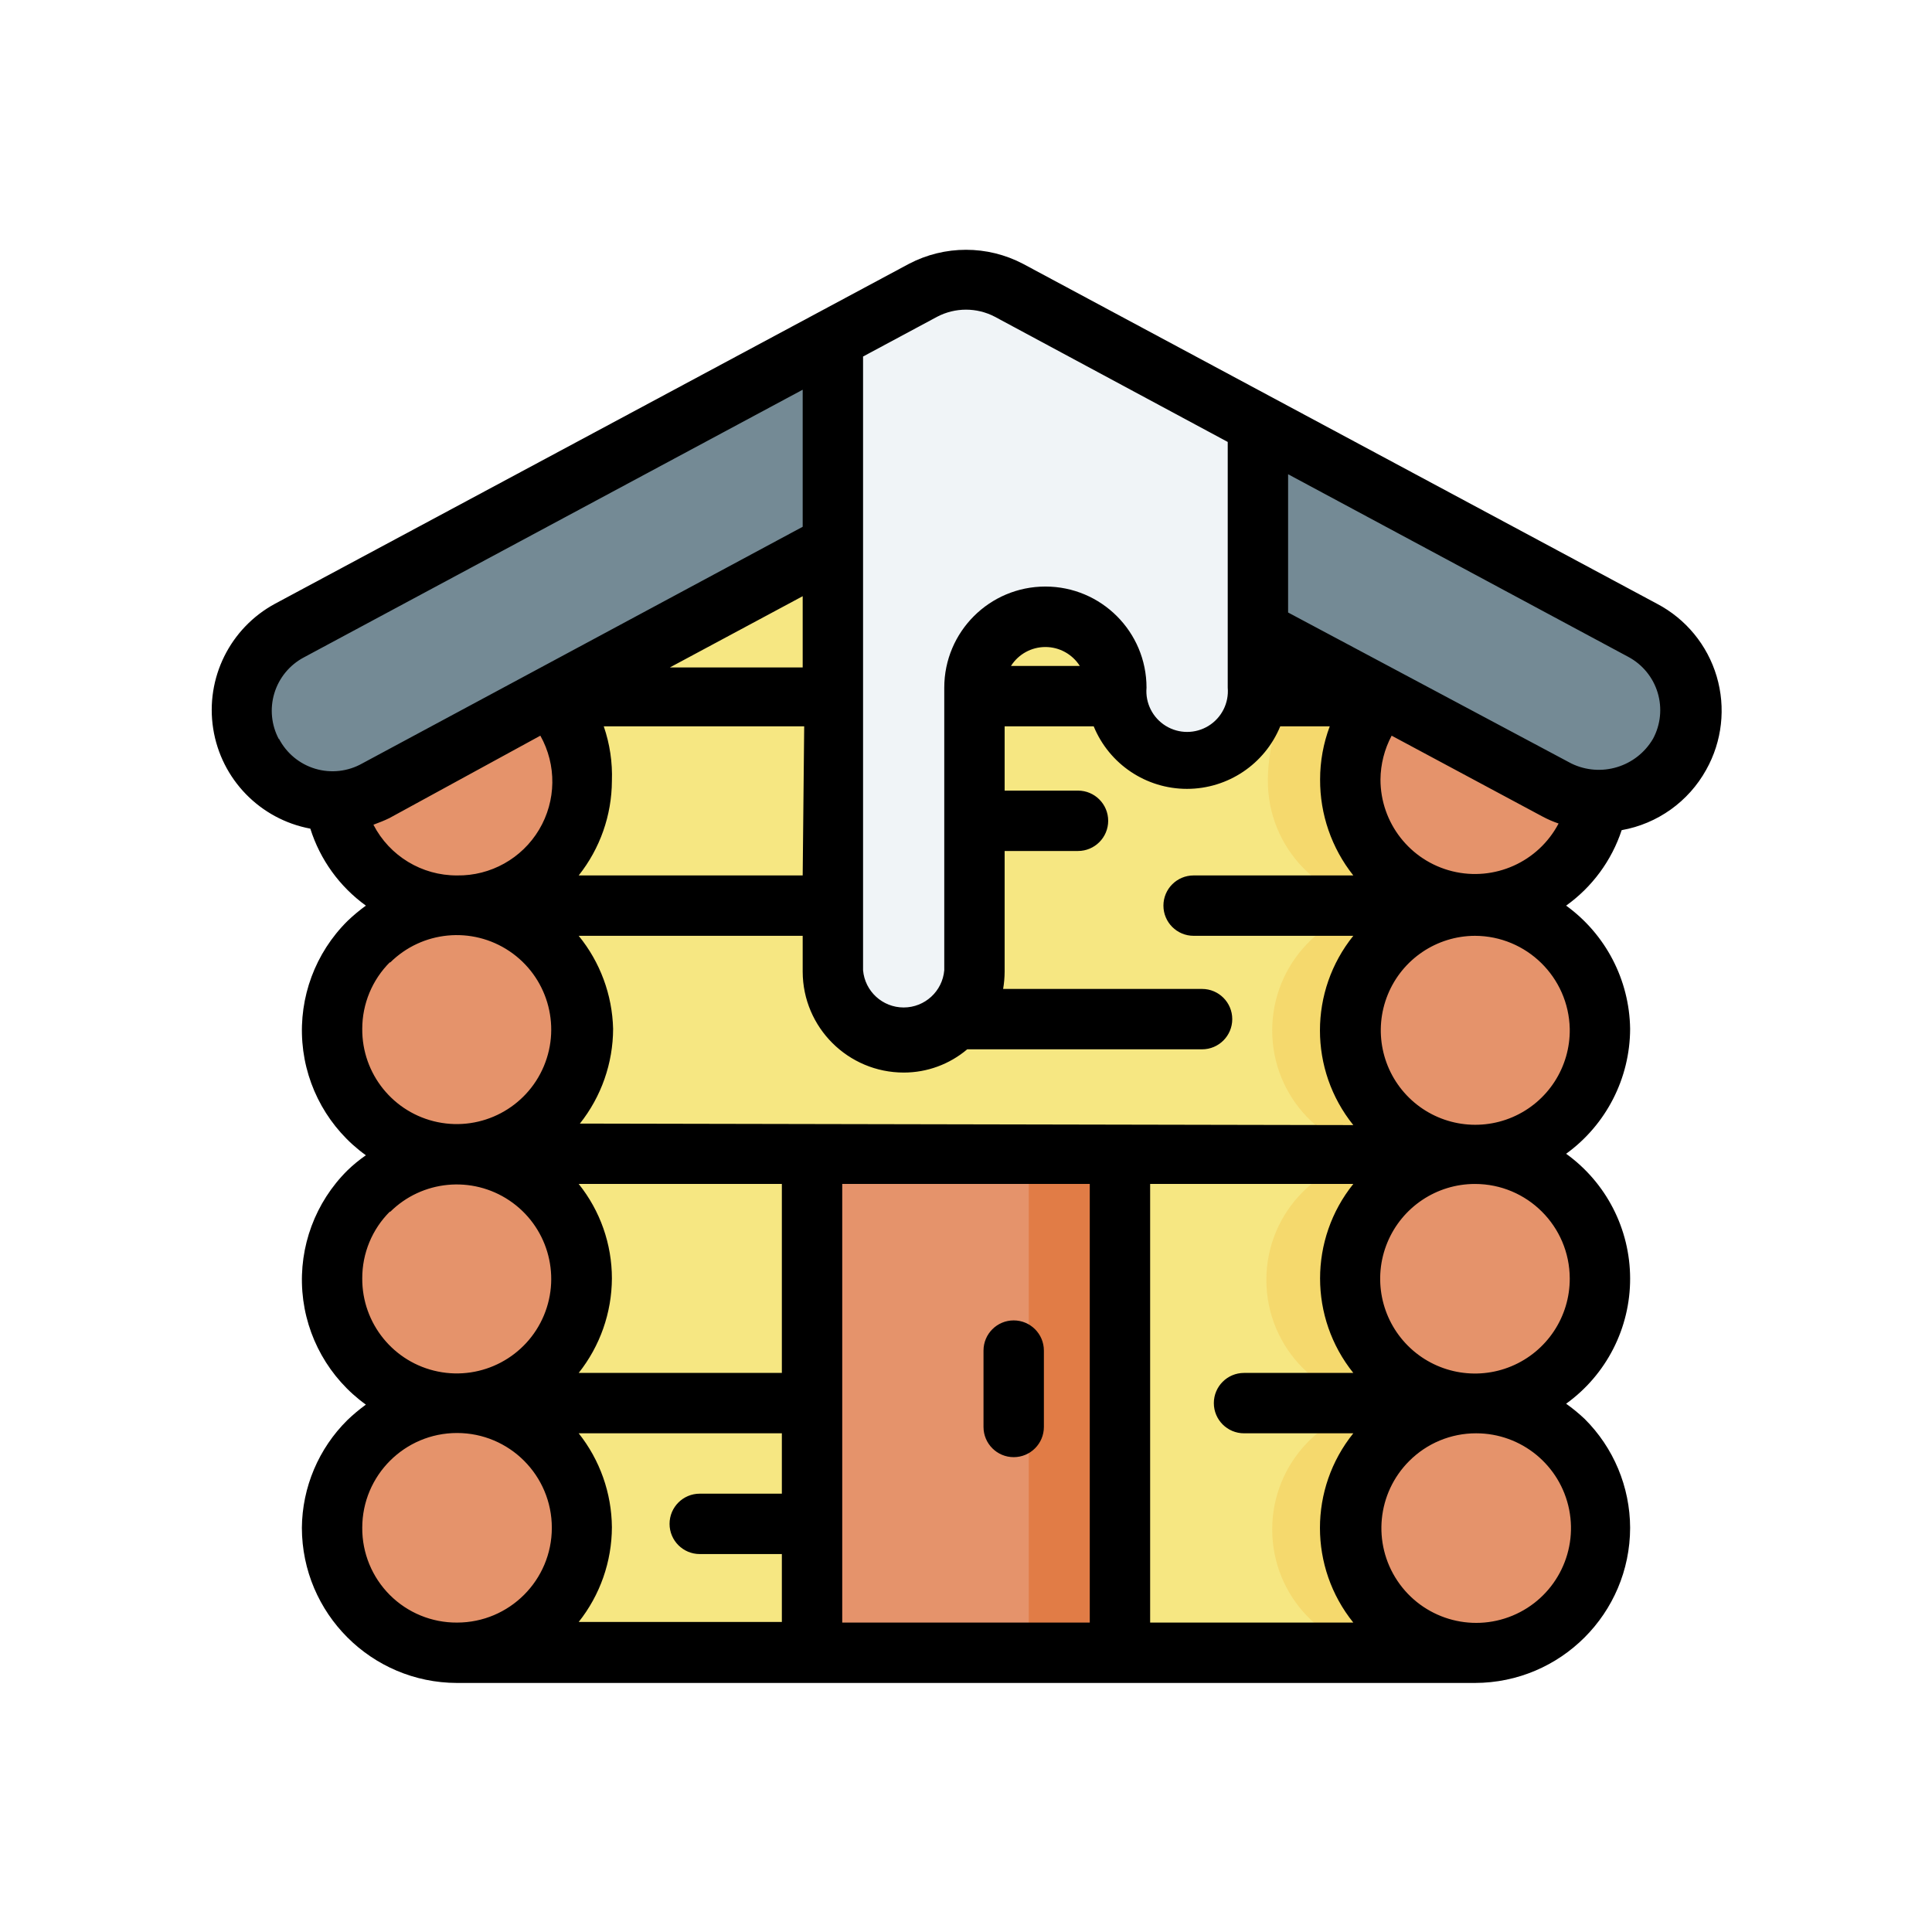
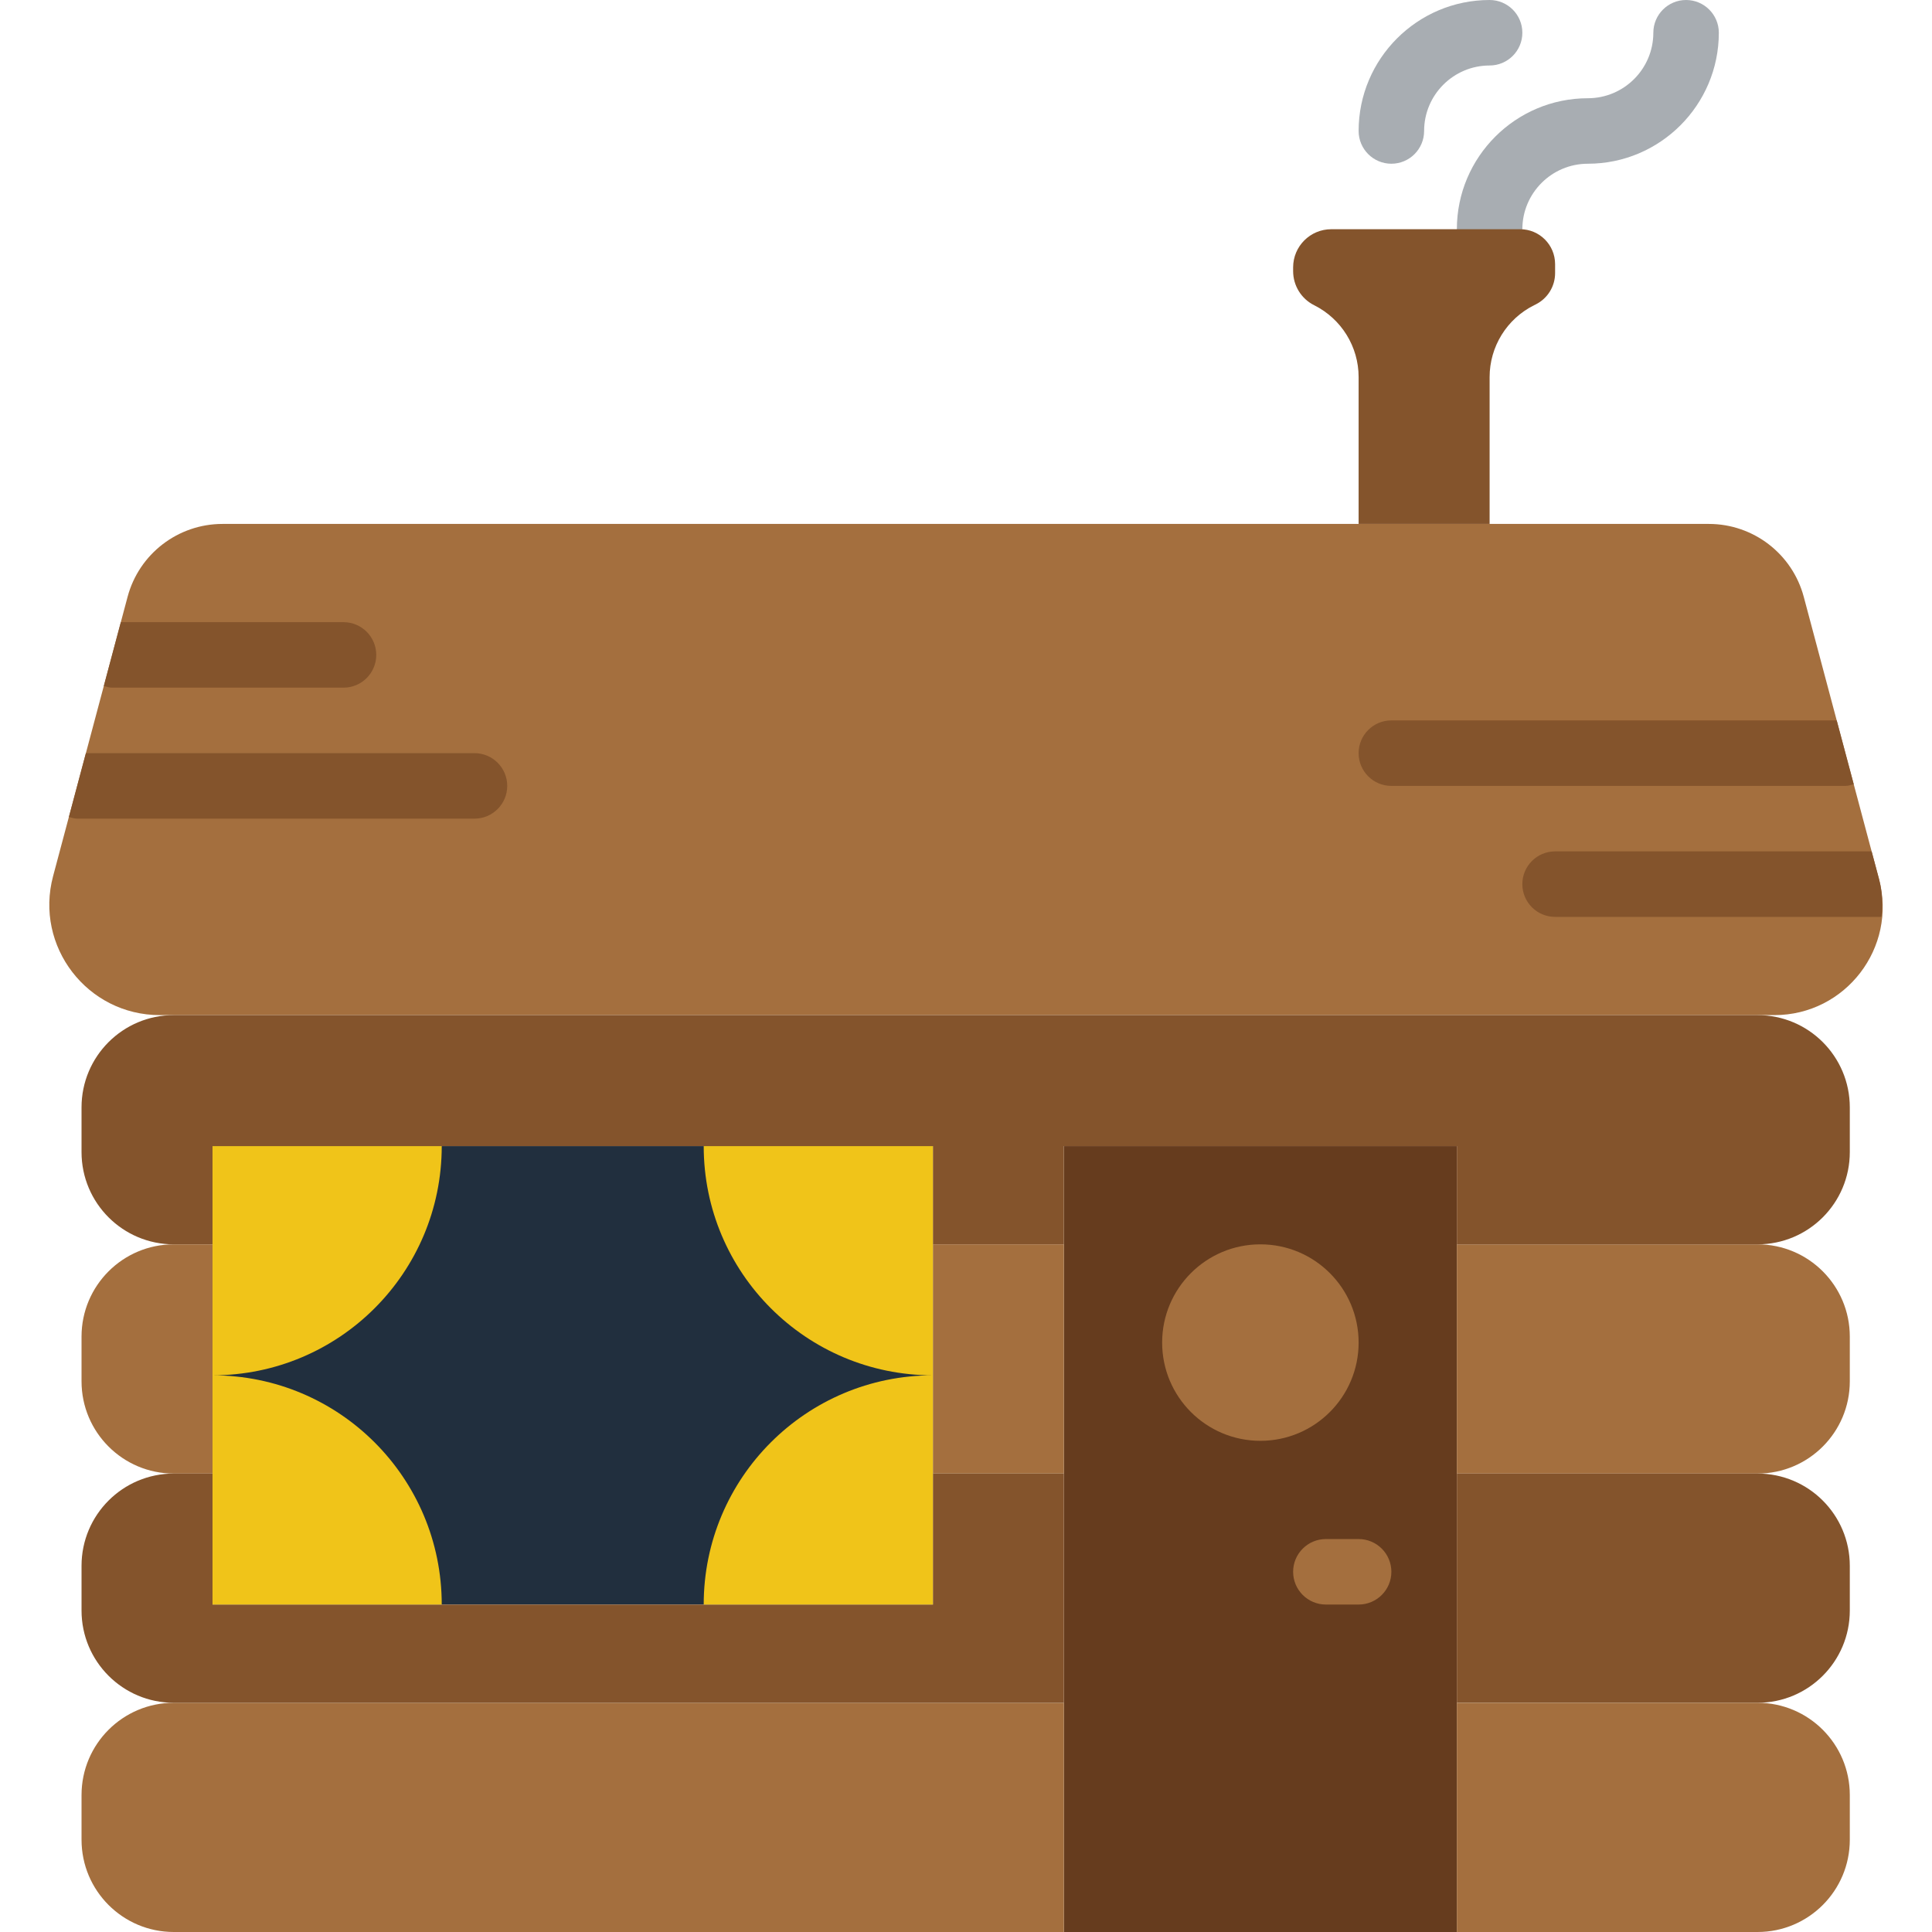
- <svg xmlns="http://www.w3.org/2000/svg" width="800px" height="800px" viewBox="0 0 64 64">
-   <defs>
-     <style>.cls-1{fill:#f6e782;}.cls-2{fill:#e5936b;}.cls-3{fill:#f5d96d;}.cls-4{fill:#748a95;}.cls-5{fill:#f0f4f7;}.cls-6{fill:#e17c46;}</style>
-   </defs>
-   <g data-name="Wood House" id="Wood_House">
-     <path class="cls-1" d="M15.14,54.75H48.86V21.93L32,11.66,15,21.4Z" id="path73528-2" />
-     <path class="cls-2" d="M19.27,50.61a4.14,4.14,0,1,1-4.13-4.13A4.13,4.13,0,0,1,19.27,50.61Z" id="path72953-2" />
-     <path class="cls-2" d="M19.27,42.35a4.14,4.14,0,1,1-4.13-4.13A4.13,4.13,0,0,1,19.27,42.35Z" id="path73058-2" />
-     <path class="cls-2" d="M19.27,34.09A4.14,4.14,0,1,1,15.14,30,4.13,4.13,0,0,1,19.27,34.09Z" id="path73060-8" />
-     <path class="cls-3" d="M45,21.33l-.2,0C42.4,22.07,42,24.8,42,25.82A4.13,4.13,0,0,0,46.08,30a4.14,4.14,0,0,0,0,8.27,4.13,4.13,0,0,0,0,8.26,4.14,4.14,0,0,0,0,8.27h2.78V22.89l-1.18-.31S46,21.25,45,21.33Z" id="path185433" />
-     <path class="cls-2" d="M53,50.61a4.14,4.14,0,1,1-4.14-4.13A4.14,4.14,0,0,1,53,50.61Z" id="path73064-9" />
-     <path class="cls-2" d="M53,42.35a4.14,4.14,0,1,1-4.14-4.13A4.14,4.14,0,0,1,53,42.35Z" id="path73066-7" />
-     <path class="cls-2" d="M53,34.09A4.14,4.14,0,1,1,48.86,30,4.13,4.13,0,0,1,53,34.09Z" id="path73068-3" />
-     <path class="cls-2" d="M18.21,23.06,14,22.15,11.06,26.5a4.13,4.13,0,1,0,7.15-3.44Z" id="path176620" />
-     <path class="cls-2" d="M45.79,23.05a4.13,4.13,0,1,0,7.15,3.44l-2.47-3.91Z" id="path73070-6" />
-     <path class="cls-4" d="M41.67,20.86l9.91,5.31a3,3,0,0,0,2.84-5.29l-21-11.27a3,3,0,0,0-2.84,0l-21,11.27a3,3,0,0,0,2.84,5.29L27.59,18l5.51-2.32Z" id="path76536-9" />
-     <path class="cls-5" d="M32,9.25a3,3,0,0,0-1.42.36l-3,1.61V32.14a2.35,2.35,0,0,0,4.69,0V22.78a2.35,2.35,0,1,1,4.7,0,2.35,2.35,0,1,0,4.69,0V14L33.42,9.61A3,3,0,0,0,32,9.25Z" id="path76528-9" />
-     <path class="cls-2" d="M26.9,38.22H37.1V54.75H26.9Z" id="rect73982-4" />
-     <path class="cls-6" d="M34.08,38.22h3V54.75h-3Z" id="path176739" />
-     <path d="M54.89,20l-21-11.26a4.07,4.07,0,0,0-3.78,0L9.11,20a4,4,0,0,0,1.17,7.45A5,5,0,0,0,12.12,30a5.89,5.89,0,0,0-.61.51,5.1,5.1,0,0,0,.61,7.76,4.76,4.76,0,0,0-.61.5,5.1,5.1,0,0,0,.61,7.76,5.89,5.89,0,0,0-.61.51A5.08,5.08,0,0,0,10,50.61a5.15,5.15,0,0,0,5.14,5.14H48.86A5.15,5.15,0,0,0,54,50.61h0A5.11,5.11,0,0,0,52.49,47a5.79,5.79,0,0,0-.61-.5A5.1,5.1,0,0,0,54,42.35h0a5.1,5.1,0,0,0-2.12-4.13A5.13,5.13,0,0,0,54,34.08h0A5.13,5.13,0,0,0,51.88,30a5,5,0,0,0,1.84-2.5,4,4,0,0,0,2.8-2A4,4,0,0,0,54.89,20ZM41.21,47.48h3.62a5,5,0,0,0,0,6.27H38.1V39.22h6.73a5,5,0,0,0,0,6.26H41.21a1,1,0,0,0,0,2Zm-22-10.26a5.07,5.07,0,0,0,1.1-3.14h0A5.07,5.07,0,0,0,19.17,31h7.42v1.19a3.35,3.35,0,0,0,3.35,3.34,3.25,3.25,0,0,0,2.1-.77h7.78a1,1,0,0,0,0-2H33.23a3.55,3.55,0,0,0,.05-.57v-4h2.43a1,1,0,0,0,0-2H33.28V24.06h2.95a3.34,3.34,0,0,0,6.18,0h1.64a5,5,0,0,0-.32,1.76A5.07,5.07,0,0,0,44.83,29H39.54a1,1,0,0,0,0,2h5.29a5,5,0,0,0,0,6.27Zm0,10.26H25.9v2H23.18a1,1,0,0,0,0,2H25.9v2.25H19.17a5.07,5.07,0,0,0,1.1-3.14h0A5.07,5.07,0,0,0,19.17,47.48Zm0-8.26H25.9v6.26H19.17a5.07,5.07,0,0,0,1.1-3.13h0A5,5,0,0,0,19.17,39.22ZM26.59,29H19.17a5.07,5.07,0,0,0,1.1-3.13A5,5,0,0,0,20,24.06h6.64Zm0-6.89h-4.4l4.4-2.36ZM17.9,24.37A3.11,3.11,0,0,1,15.14,29a3.1,3.1,0,0,1-2.77-1.68c.18-.07.35-.13.53-.22Zm15.59-2.31a1.35,1.35,0,0,1,2.28,0Zm12.24,3.76a3.15,3.15,0,0,1,.37-1.45l5,2.68a3.54,3.54,0,0,0,.53.23,3.13,3.13,0,0,1-5.9-1.46ZM31.05,10.49a2.06,2.06,0,0,1,1.9,0l7.72,4.15v8.14a1.35,1.35,0,1,1-2.69,0,3.35,3.35,0,1,0-6.7,0v9.36a1.35,1.35,0,0,1-2.69,0V11.81Zm-21.81,14a2,2,0,0,1,.82-2.71l16.53-8.87v4.54L12,25.29A2,2,0,0,1,9.24,24.47Zm3.68,7.4A3.13,3.13,0,1,1,12,34.08,3.12,3.12,0,0,1,12.92,31.87Zm0,8.26A3.13,3.13,0,1,1,12,42.35,3.11,3.11,0,0,1,12.92,40.13ZM12,50.61a3.14,3.14,0,1,1,3.14,3.14A3.12,3.12,0,0,1,12,50.61Zm15.9,3.14V39.22h8.2V53.75Zm21-6.27a3.14,3.14,0,1,1-2.22.92,3.12,3.12,0,0,1,2.22-.92ZM52,42.35a3.14,3.14,0,1,1-3.14-3.13A3.14,3.14,0,0,1,52,42.35Zm0-8.27A3.13,3.13,0,1,1,48.86,31,3.15,3.15,0,0,1,52,34.08Zm2.76-9.61a2.08,2.08,0,0,1-2.71.82l-9.38-5V15.71l11.27,6.05A2,2,0,0,1,54.76,24.47Z" />
-     <path d="M33.58,43.74a1,1,0,0,0-1,1v2.53a1,1,0,0,0,2,0V44.74A1,1,0,0,0,33.58,43.74Z" />
+ <svg xmlns="http://www.w3.org/2000/svg" height="800px" width="800px" version="1.1" id="Layer_1" viewBox="0 0 512 512" xml:space="preserve">
+   <g>
+     <g>
+       <path style="fill:#A8ADB2;" d="M394.761,69.424c-4.79,0-8.678-3.888-8.678-8.678c0-19.144,15.568-34.712,34.712-34.712    c9.572,0,17.356-7.784,17.356-17.356c0-4.79,3.888-8.678,8.678-8.678s8.678,3.888,8.678,8.678    c0,19.144-15.568,34.712-34.712,34.712c-9.572,0-17.356,7.784-17.356,17.356C403.439,65.536,399.551,69.424,394.761,69.424" />
+       <path style="fill:#A8ADB2;" d="M368.727,43.39c-4.79,0-8.678-3.888-8.678-8.678C360.049,15.568,375.617,0,394.761,0    c4.79,0,8.678,3.888,8.678,8.678s-3.888,8.678-8.678,8.678c-9.572,0-17.356,7.784-17.356,17.356    C377.405,39.502,373.517,43.39,368.727,43.39" />
+     </g>
+     <path style="fill:#A46F3E;" d="M470.234,269.017H42.358c-19.239,0-33.245-18.232-28.29-36.821l19.742-74.023   c3.037-11.394,13.364-19.326,25.157-19.326H452.86c11.793,0,22.12,7.932,25.157,19.326l19.933,74.761   C502.811,251.149,489.082,269.017,470.234,269.017" />
+     <path style="fill:#84542C;" d="M394.761,138.847h-34.712V99.944c0-8.071-4.556-15.438-11.767-19.048   c-3.428-1.71-5.589-5.207-5.589-9.042v-0.998c0-5.58,4.53-10.11,10.11-10.11h50.063c5.111,0,9.251,4.139,9.251,9.251v2.386   c0,3.506-1.979,6.708-5.111,8.279l-0.477,0.234c-7.211,3.61-11.767,10.978-11.767,19.048V138.847z" />
+     <polygon style="fill:#663C1E;" points="281.947,512 386.083,512 386.083,303.729 281.947,303.729  " />
+     <g>
+       <path style="fill:#A46F3E;" d="M360.049,425.22h-8.678c-4.79,0-8.678-3.888-8.678-8.678c0-4.79,3.888-8.678,8.678-8.678h8.678    c4.79,0,8.678,3.888,8.678,8.678C368.727,421.333,364.839,425.22,360.049,425.22" />
+       <path style="fill:#A46F3E;" d="M360.049,355.797c0,14.379-11.654,26.034-26.034,26.034c-14.379,0-26.034-11.654-26.034-26.034    c0-14.379,11.654-26.034,26.034-26.034C348.394,329.763,360.049,341.417,360.049,355.797" />
+       <path style="fill:#A46F3E;" d="M465.771,329.763h-79.69v60.746h79.69c13.503,0,24.446-10.943,24.446-24.446v-11.854    C490.217,340.706,479.274,329.763,465.771,329.763" />
+     </g>
+     <path style="fill:#84542C;" d="M465.771,390.508h-79.69v60.746h79.69c13.503,0,24.446-10.943,24.446-24.446v-11.854   C490.217,401.451,479.274,390.508,465.771,390.508" />
+     <g>
+       <path style="fill:#A46F3E;" d="M465.771,451.254h-79.69V512h79.69c13.503,0,24.446-10.943,24.446-24.446V475.7    C490.217,462.197,479.274,451.254,465.771,451.254" />
+       <path style="fill:#A46F3E;" d="M46.055,451.254c-13.503,0-24.446,10.943-24.446,24.446v11.854    c0,13.503,10.943,24.446,24.446,24.446h235.893v-60.746H46.055z" />
+     </g>
+     <polygon style="fill:#212F3E;" points="56.32,425.22 247.235,425.22 247.235,303.729 56.32,303.729  " />
+     <path style="fill:#84542C;" d="M465.771,269.017H46.053c-13.503,0-24.446,10.943-24.446,24.446v11.854   c0,13.503,10.943,24.446,24.446,24.446h10.266v-26.034h190.915v26.034h34.712v-26.034h104.136v26.034h79.69   c13.503,0,24.446-10.943,24.446-24.446v-11.854C490.217,279.96,479.274,269.017,465.771,269.017" />
+     <g>
+       <path style="fill:#A46F3E;" d="M56.32,329.763H46.054c-13.503,0-24.446,10.943-24.446,24.446v11.854    c0,13.503,10.943,24.446,24.446,24.446H56.32V329.763z" />
+       <polygon style="fill:#A46F3E;" points="247.235,390.508 281.947,390.508 281.947,329.763 247.235,329.763   " />
+     </g>
+     <path style="fill:#84542C;" d="M247.235,390.508v34.712H56.32v-34.712H46.054c-13.503,0-24.446,10.943-24.446,24.446v11.854   c0,13.503,10.943,24.446,24.446,24.446h235.893v-60.746H247.235z" />
+     <g>
+       <path style="fill:#F0C419;" d="M117.066,425.22c0-33.575-27.171-60.746-60.746-60.746c33.575,0,60.746-27.171,60.746-60.746H56.32    V425.22H117.066z" />
+       <path style="fill:#F0C419;" d="M186.489,303.729c0,33.575,27.171,60.746,60.746,60.746c-33.575,0-60.746,27.171-60.746,60.746    h60.746V303.729H186.489z" />
+     </g>
+     <g>
+       <path style="fill:#84542C;" d="M27.512,181.794c0.72,0.191,1.415,0.443,2.196,0.443h61.327c4.79,0,8.678-3.888,8.678-8.678    s-3.888-8.678-8.678-8.678h-59.01L27.512,181.794z" />
+       <path style="fill:#84542C;" d="M134.422,208.271c0-4.79-3.888-8.678-8.678-8.678H22.762l-4.504,16.913    c0.712,0.191,1.415,0.443,2.196,0.443h105.29C130.534,216.949,134.422,213.061,134.422,208.271" />
+       <path style="fill:#84542C;" d="M496.003,225.627h-83.89c-4.79,0-8.678,3.888-8.678,8.678s3.888,8.678,8.678,8.678h86.198    c0.113,0,0.208-0.061,0.321-0.061c0.295-3.254,0.226-6.595-0.677-9.988L496.003,225.627z" />
+       <path style="fill:#84542C;" d="M491.257,207.828l-4.513-16.913h-118.02c-4.79,0-8.678,3.888-8.678,8.678s3.888,8.678,8.678,8.678    h120.337C489.842,208.27,490.537,208.019,491.257,207.828" />
+     </g>
  </g>
</svg>
